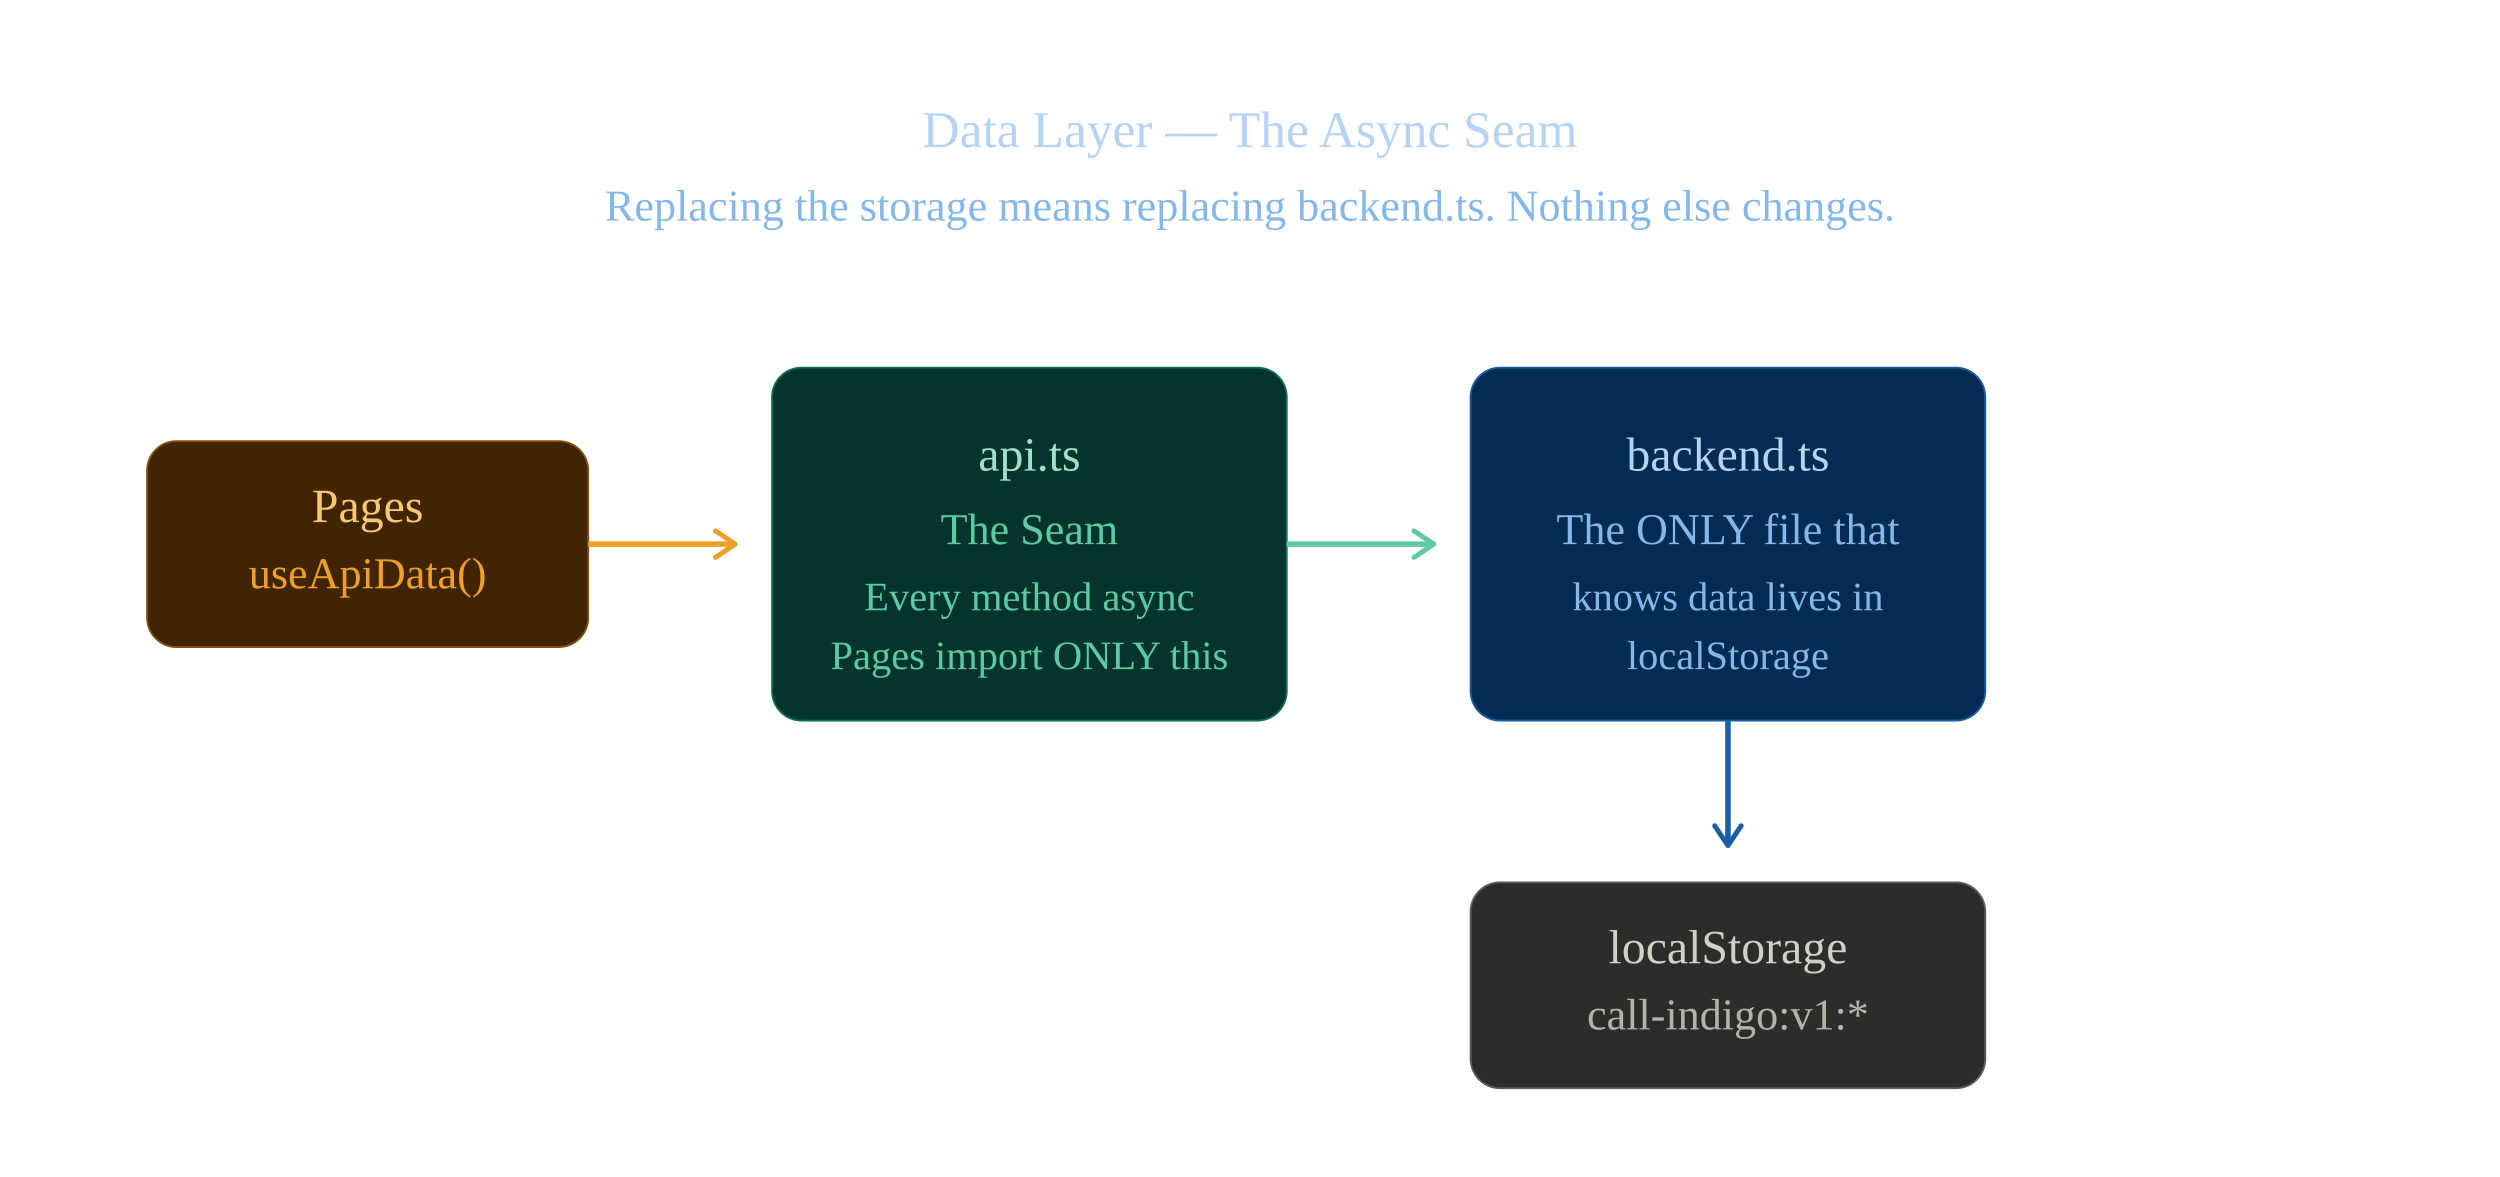
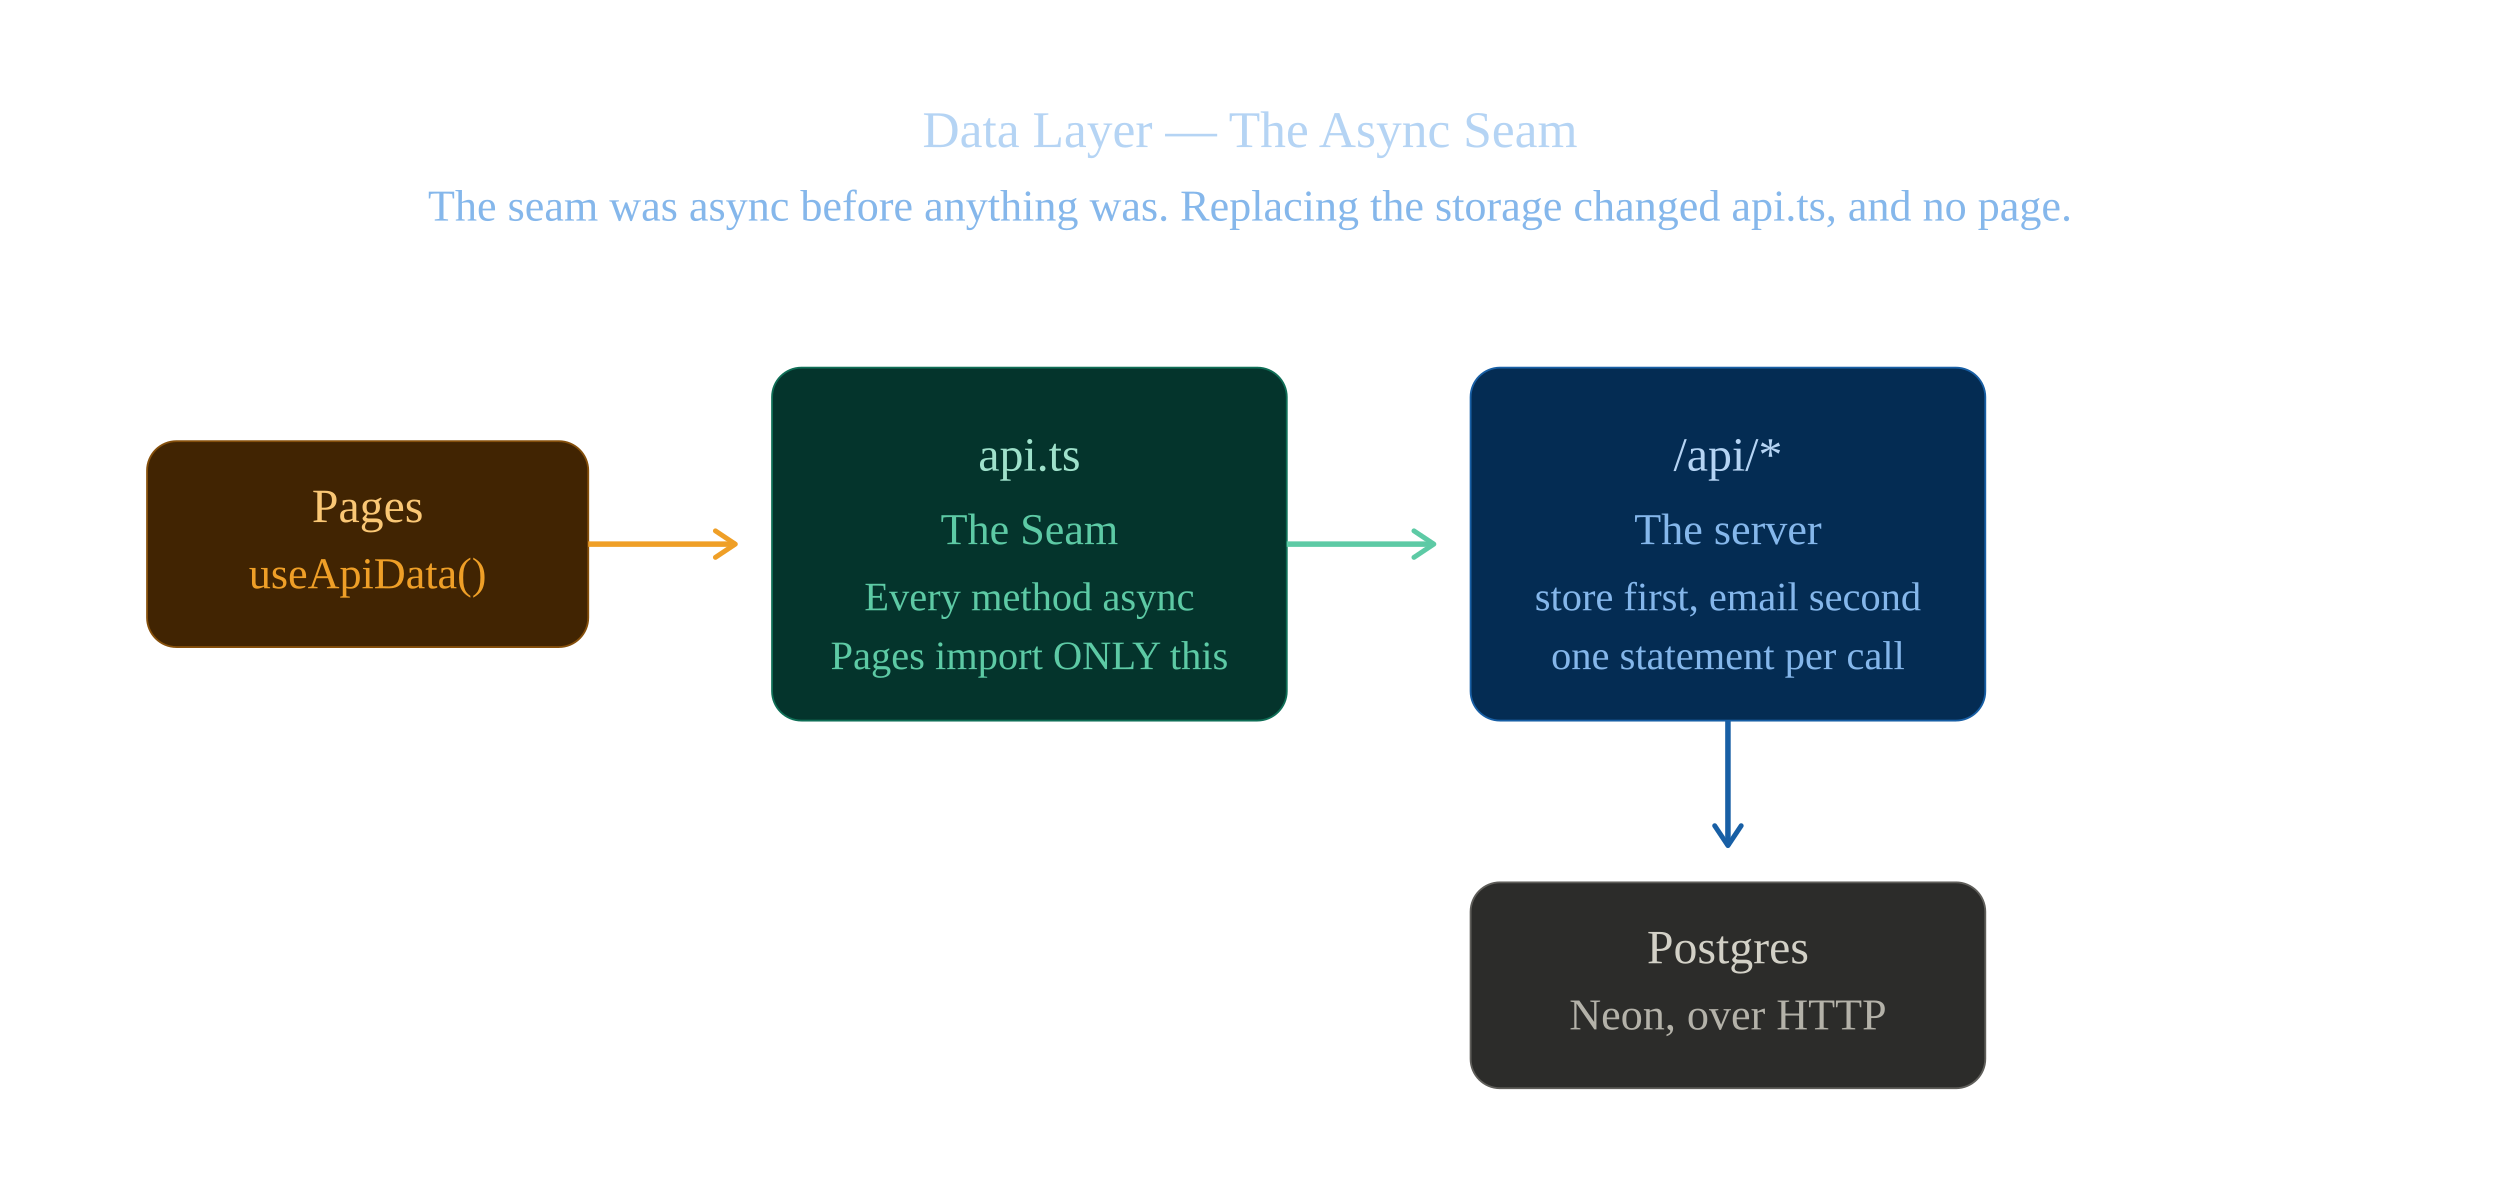
<svg xmlns="http://www.w3.org/2000/svg" viewBox="0 0 680 320" width="100%" role="img">
  <defs>
    <marker id="arrow" viewBox="0 0 10 10" refX="8" refY="5" markerWidth="6" markerHeight="6" orient="auto-start-reverse">
      <path d="M2 1L8 5L2 9" fill="none" stroke="context-stroke" stroke-width="1.5" stroke-linecap="round" stroke-linejoin="round" />
    </marker>
  </defs>
  <g class="c-amber">
    <rect x="40" y="120" width="120" height="56" rx="8" fill="#412402" stroke="#854F0B" stroke-width="0.5" />
    <text class="th" x="100" y="142" text-anchor="middle" fill="#FAC775" font-size="13" font-weight="500">Pages</text>
    <text class="ts" x="100" y="160" text-anchor="middle" fill="#EF9F27" font-size="12">useApiData()</text>
  </g>
  <path d="M160 148 L200 148" fill="none" stroke="#EF9F27" stroke-width="1.5" marker-end="url(#arrow)" />
  <g class="c-teal">
    <rect x="210" y="100" width="140" height="96" rx="8" fill="#04342C" stroke="#0F6E56" stroke-width="0.5" />
    <text class="th" x="280" y="128" text-anchor="middle" fill="#9FE1CB" font-size="13" font-weight="500">api.ts</text>
    <text class="ts" x="280" y="148" text-anchor="middle" fill="#5DCAA5" font-size="12">The Seam</text>
    <text class="ts" x="280" y="166" text-anchor="middle" fill="#5DCAA5" font-size="11">Every method async</text>
    <text class="ts" x="280" y="182" text-anchor="middle" fill="#5DCAA5" font-size="11">Pages import ONLY this</text>
  </g>
  <path d="M350 148 L390 148" fill="none" stroke="#5DCAA5" stroke-width="1.5" marker-end="url(#arrow)" />
  <g class="c-blue">
    <rect x="400" y="100" width="140" height="96" rx="8" fill="#042C53" stroke="#185FA5" stroke-width="0.5" />
-     <text class="th" x="470" y="128" text-anchor="middle" fill="#B5D4F4" font-size="13" font-weight="500">backend.ts</text>
-     <text class="ts" x="470" y="148" text-anchor="middle" fill="#85B7EB" font-size="12">The ONLY file that</text>
-     <text class="ts" x="470" y="166" text-anchor="middle" fill="#85B7EB" font-size="11">knows data lives in</text>
-     <text class="ts" x="470" y="182" text-anchor="middle" fill="#85B7EB" font-size="11">localStorage</text>
+     <text class="th" x="470" y="128" text-anchor="middle" fill="#B5D4F4" font-size="13" font-weight="500">/api/*</text>
+     <text class="ts" x="470" y="148" text-anchor="middle" fill="#85B7EB" font-size="12">The server</text>
+     <text class="ts" x="470" y="166" text-anchor="middle" fill="#85B7EB" font-size="11">store first, email second</text>
+     <text class="ts" x="470" y="182" text-anchor="middle" fill="#85B7EB" font-size="11">one statement per call</text>
  </g>
  <path d="M470 196 L470 230" fill="none" stroke="#185FA5" stroke-width="1.5" marker-end="url(#arrow)" />
  <g class="c-gray">
    <rect x="400" y="240" width="140" height="56" rx="8" fill="#2C2C2A" stroke="#5F5E5A" stroke-width="0.5" />
-     <text class="th" x="470" y="262" text-anchor="middle" fill="#D3D1C7" font-size="13" font-weight="500">localStorage</text>
-     <text class="ts" x="470" y="280" text-anchor="middle" fill="#B4B2A9" font-size="12">call-indigo:v1:*</text>
+     <text class="th" x="470" y="262" text-anchor="middle" fill="#D3D1C7" font-size="13" font-weight="500">Postgres</text>
+     <text class="ts" x="470" y="280" text-anchor="middle" fill="#B4B2A9" font-size="12">Neon, over HTTP</text>
  </g>
  <text class="ts" x="340" y="40" text-anchor="middle" fill="#B5D4F4" font-size="14" font-weight="500">Data Layer — The Async Seam</text>
-   <text class="ts" x="340" y="60" text-anchor="middle" fill="#85B7EB" font-size="12">Replacing the storage means replacing backend.ts. Nothing else changes.</text>
+   <text class="ts" x="340" y="60" text-anchor="middle" fill="#85B7EB" font-size="12">The seam was async before anything was. Replacing the storage changed api.ts, and no page.</text>
</svg>
